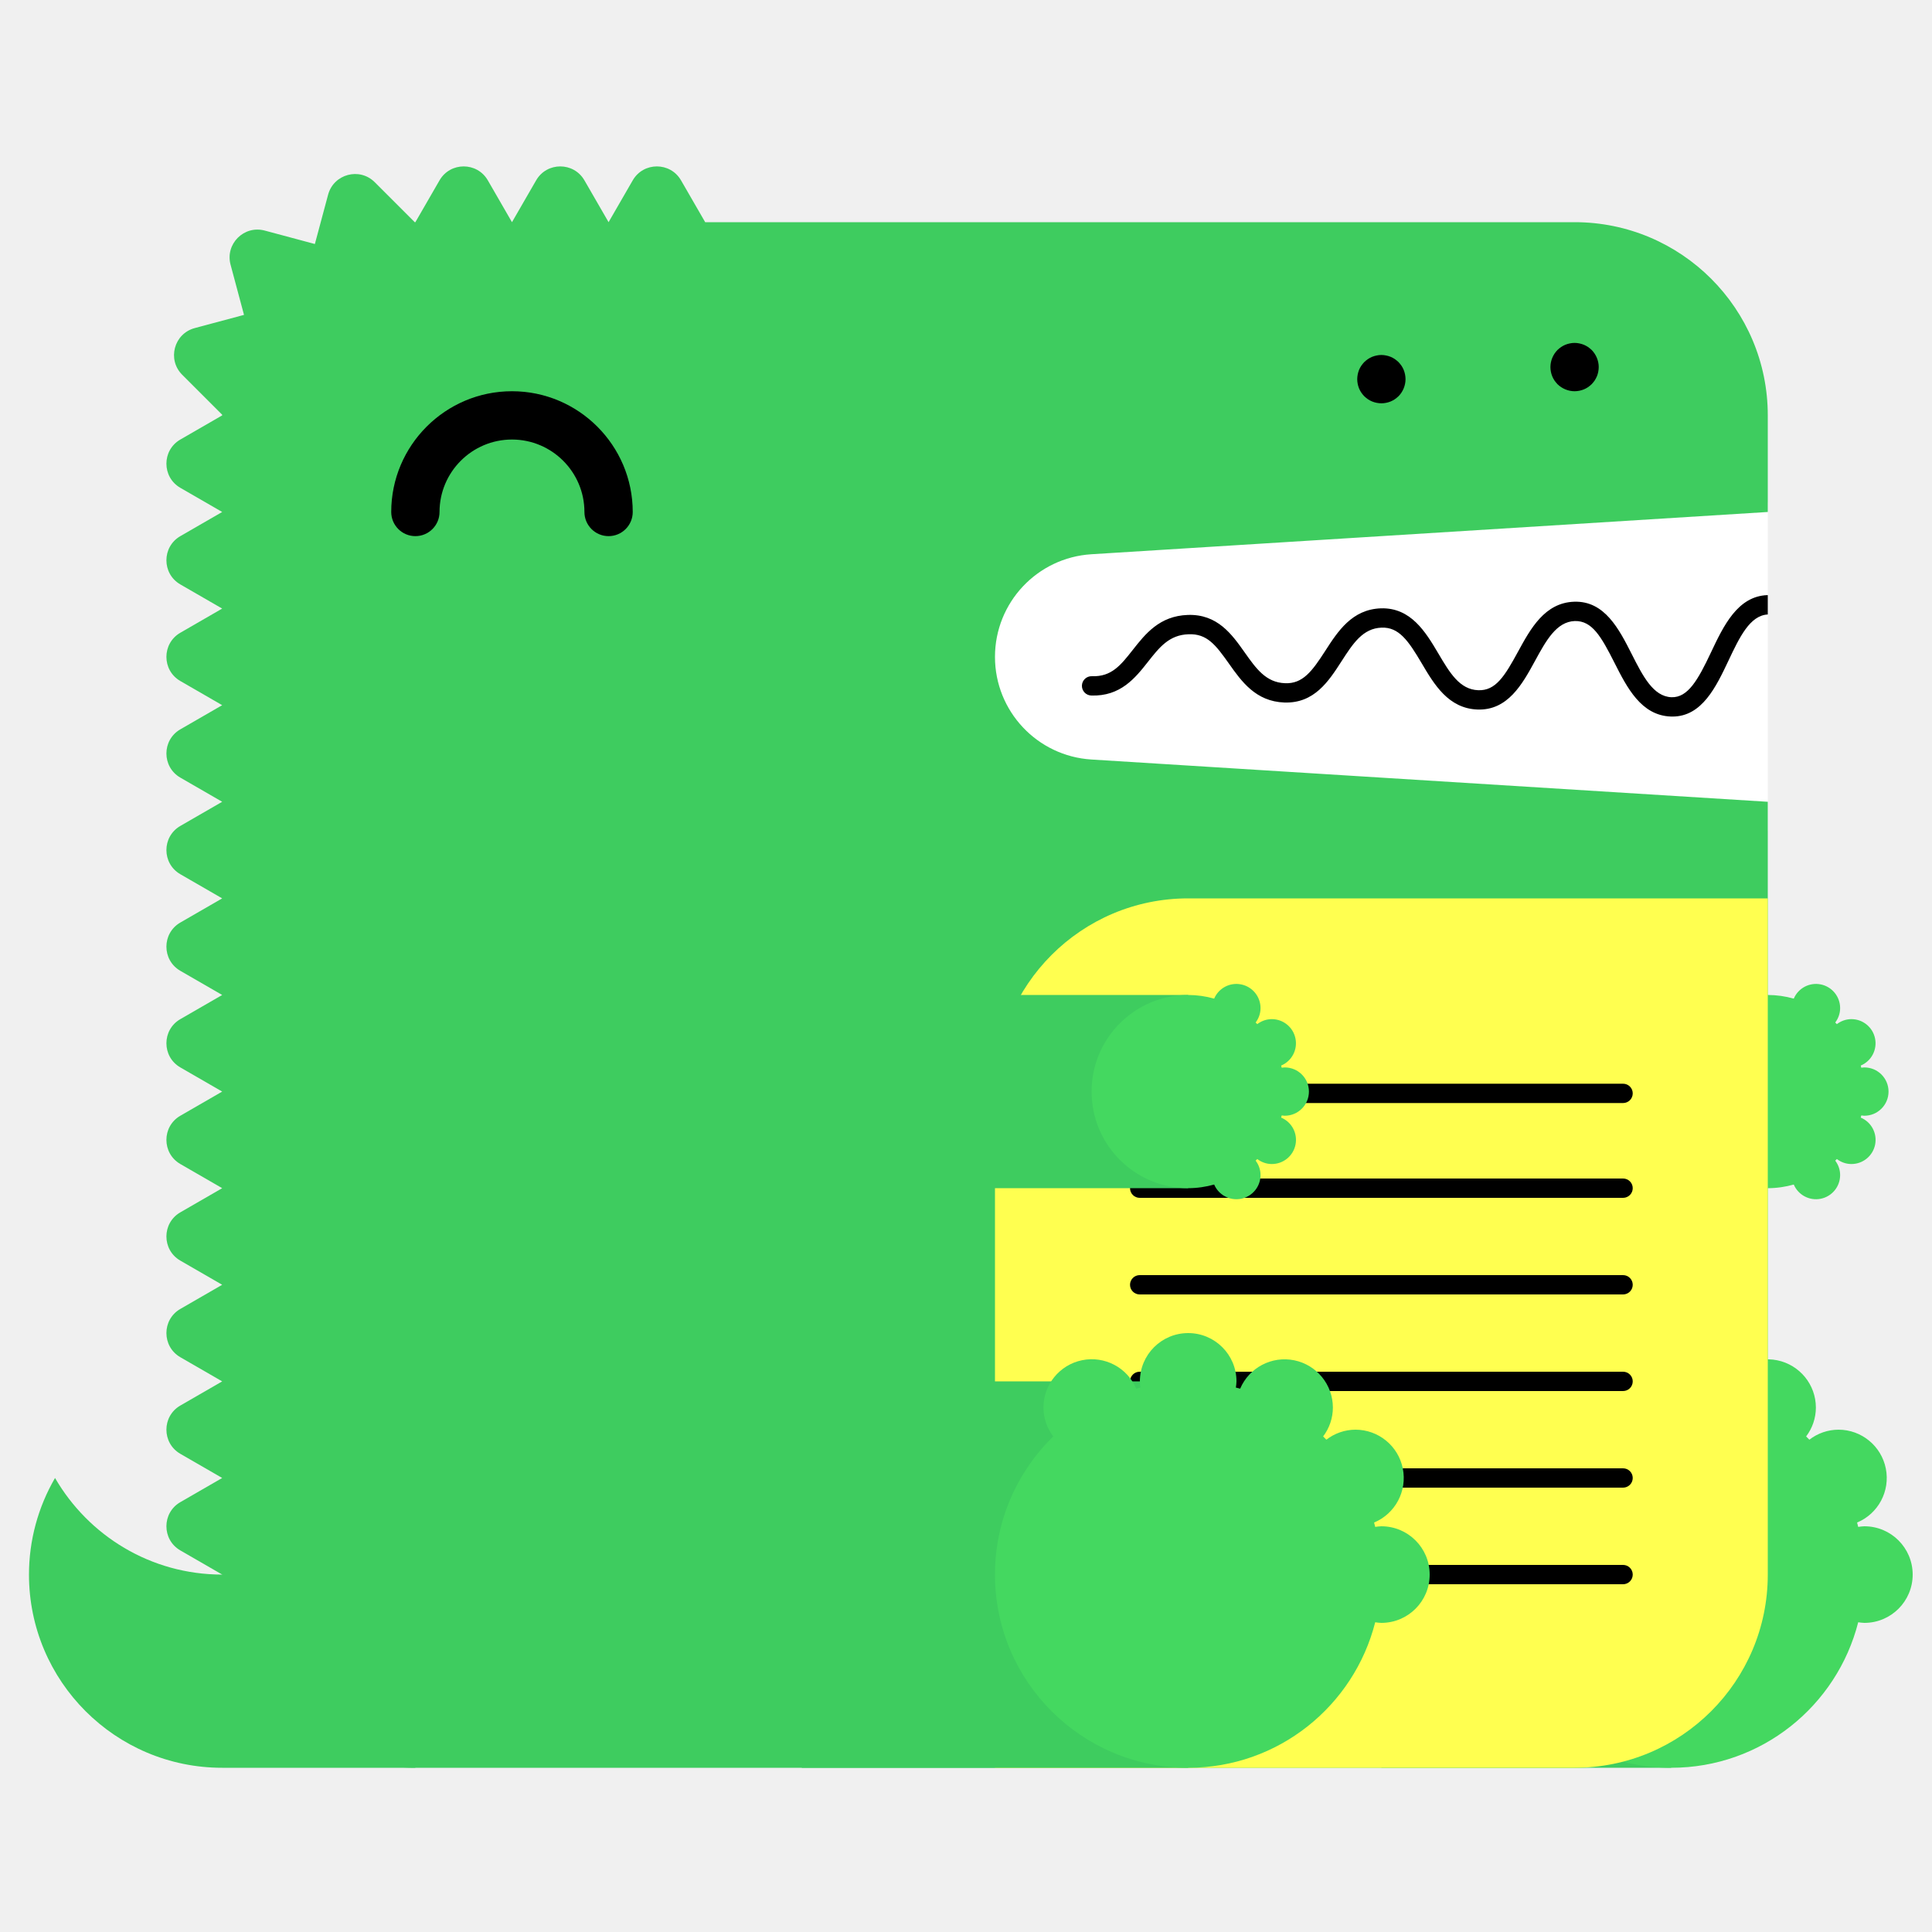
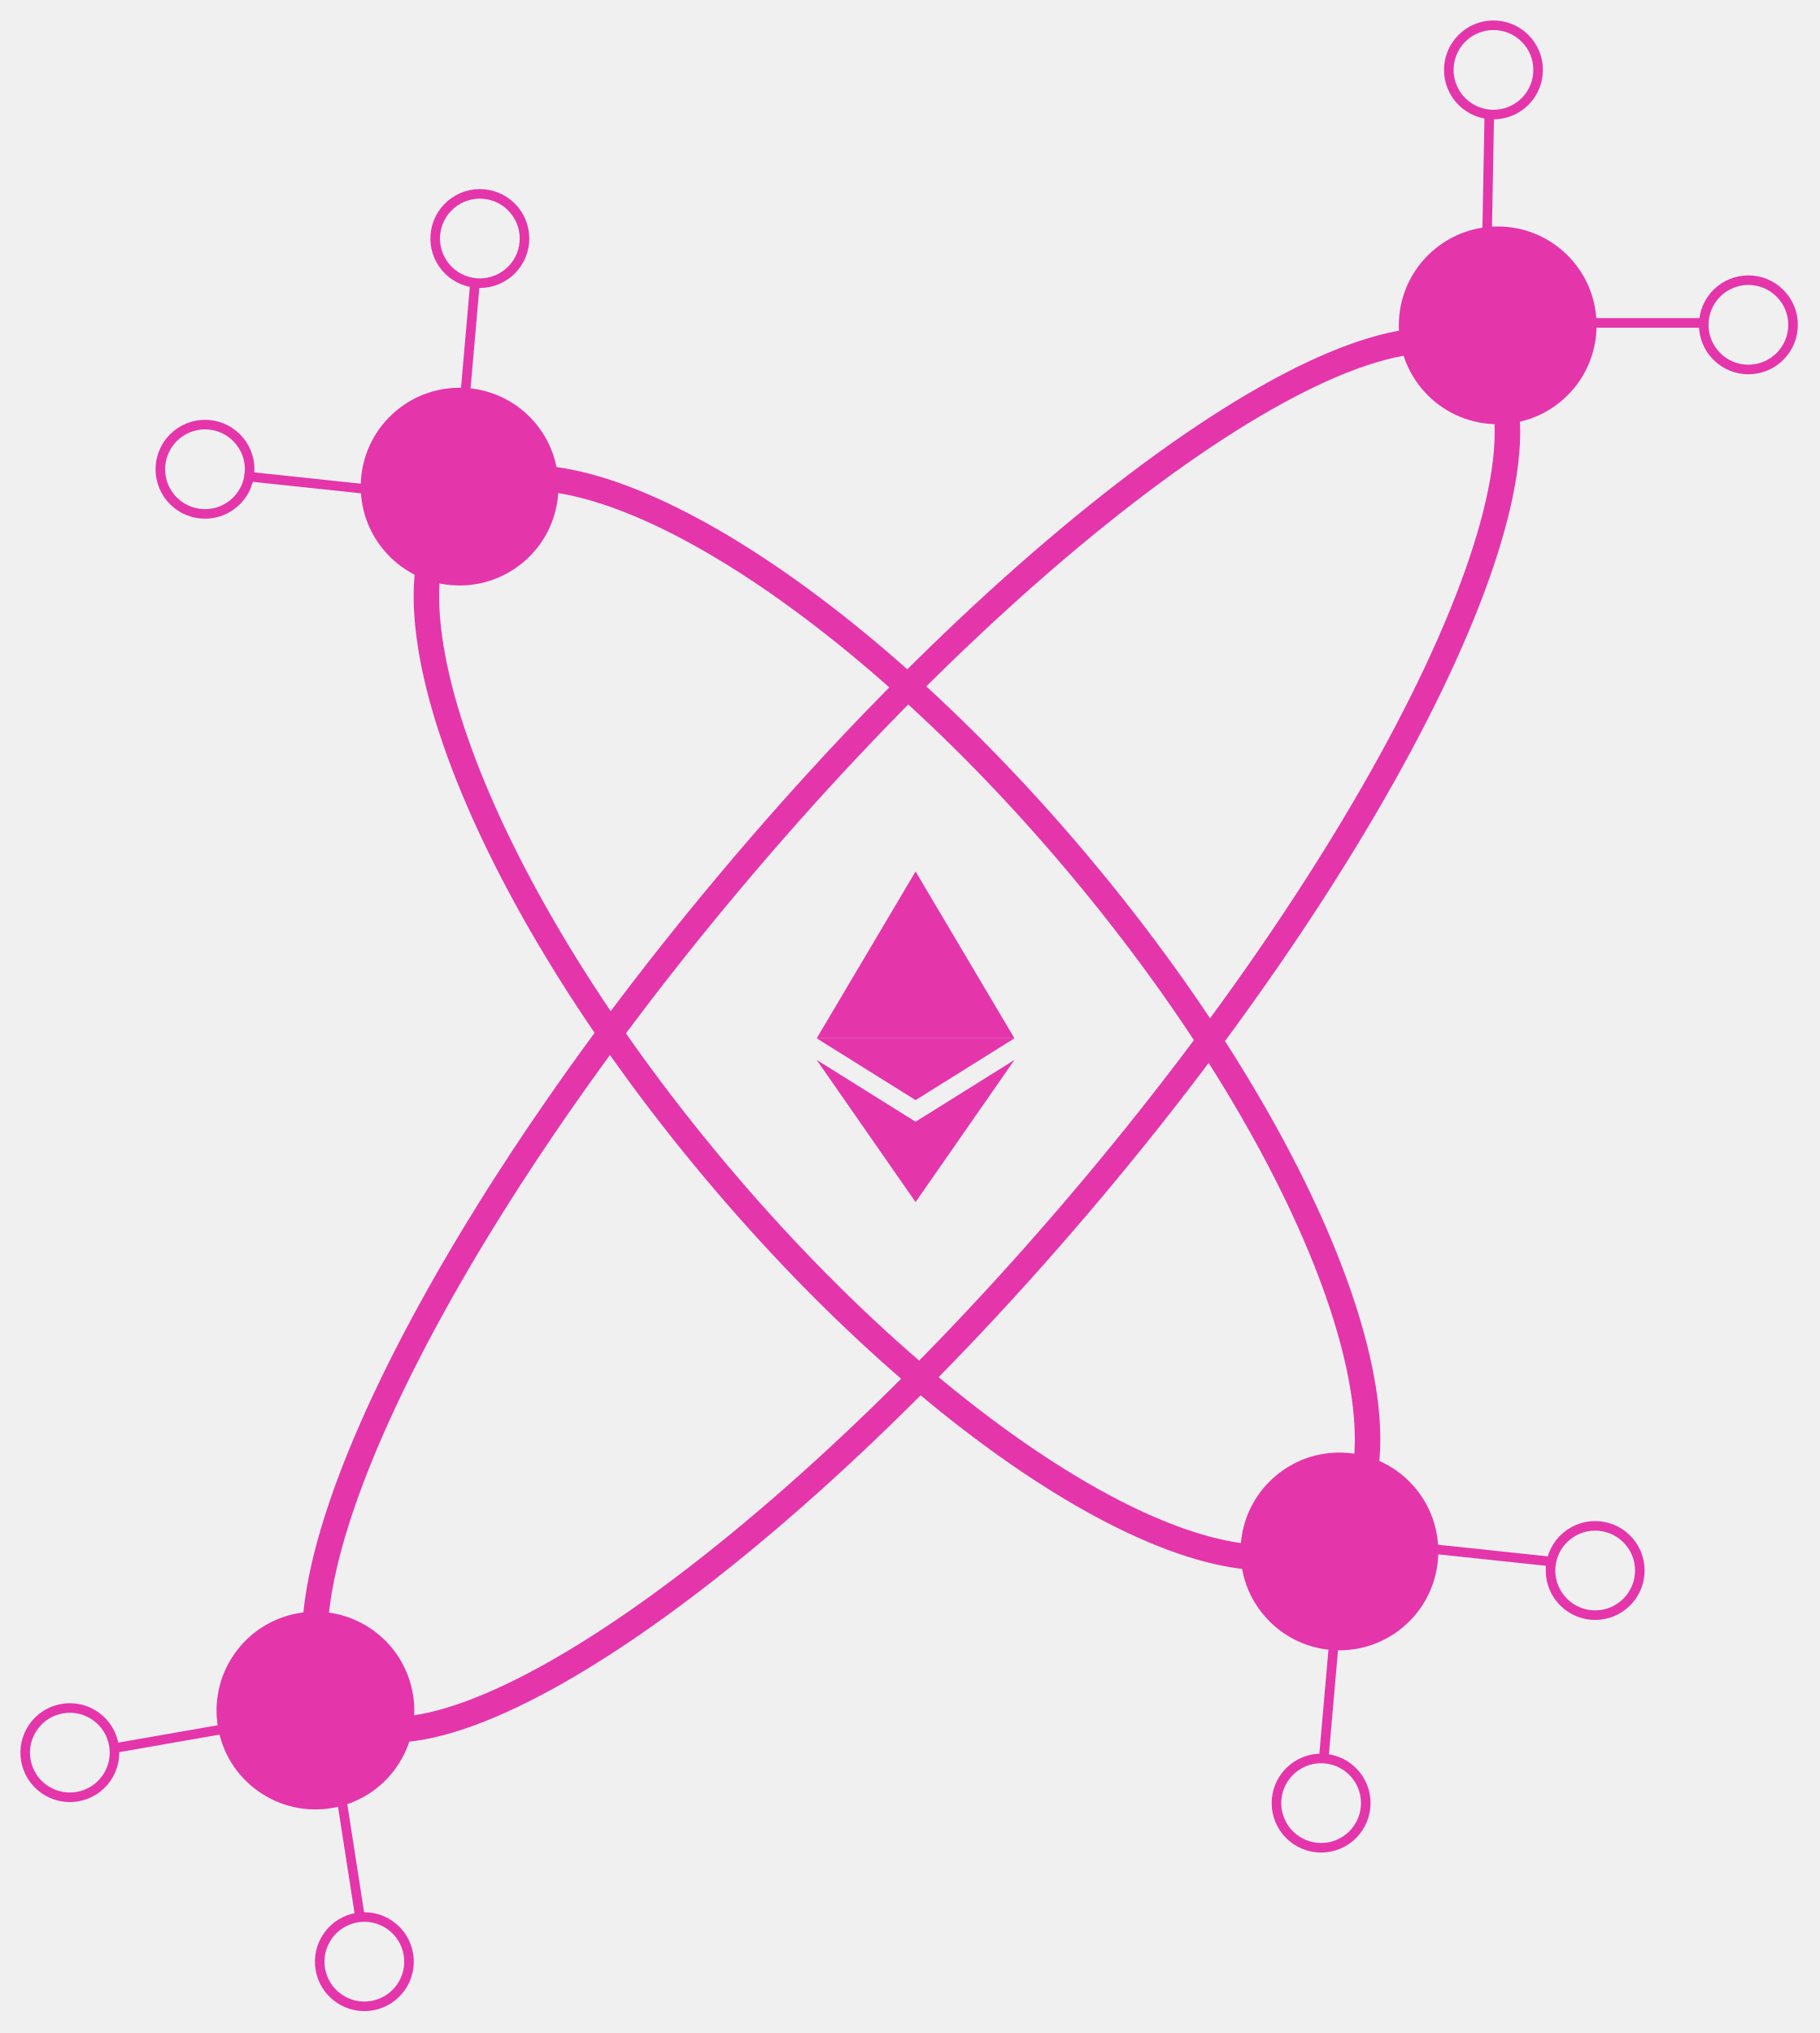
- <svg xmlns="http://www.w3.org/2000/svg" width="200" height="200" viewBox="0 0 200 200">
-   <g fill="none" fill-rule="evenodd">
-     <path fill="#FFF" d="M99 52h84v34H99z" />
-     <path d="M23 163c-7.398 0-13.843-4.027-17.303-10A19.886 19.886 0 0 0 3 163c0 11.046 8.954 20 20 20h20v-20H23z" fill="#3ECC5F" />
-     <path d="M112.98 57.376L183 53V43c0-11.046-8.954-20-20-20H73l-2.5-4.33c-1.112-1.925-3.889-1.925-5 0L63 23l-2.5-4.33c-1.111-1.925-3.889-1.925-5 0L53 23l-2.5-4.33c-1.111-1.925-3.889-1.925-5 0L43 23c-.022 0-.042.003-.065.003l-4.142-4.141c-1.57-1.571-4.252-.853-4.828 1.294l-1.369 5.104-5.192-1.392c-2.148-.575-4.111 1.389-3.535 3.536l1.39 5.193-5.102 1.367c-2.148.576-2.867 3.259-1.296 4.83l4.142 4.142c0 .021-.003.042-.003.064l-4.33 2.5c-1.925 1.111-1.925 3.889 0 5L23 53l-4.33 2.5c-1.925 1.111-1.925 3.889 0 5L23 63l-4.33 2.5c-1.925 1.111-1.925 3.889 0 5L23 73l-4.33 2.5c-1.925 1.111-1.925 3.889 0 5L23 83l-4.33 2.5c-1.925 1.111-1.925 3.889 0 5L23 93l-4.33 2.5c-1.925 1.111-1.925 3.889 0 5L23 103l-4.33 2.5c-1.925 1.111-1.925 3.889 0 5L23 113l-4.33 2.5c-1.925 1.111-1.925 3.889 0 5L23 123l-4.33 2.5c-1.925 1.111-1.925 3.889 0 5L23 133l-4.33 2.5c-1.925 1.111-1.925 3.889 0 5L23 143l-4.33 2.5c-1.925 1.111-1.925 3.889 0 5L23 153l-4.33 2.5c-1.925 1.111-1.925 3.889 0 5L23 163c0 11.046 8.954 20 20 20h120c11.046 0 20-8.954 20-20V83l-70.02-4.376A10.645 10.645 0 0 1 103 68c0-5.621 4.37-10.273 9.98-10.624" fill="#3ECC5F" />
-     <path fill="#3ECC5F" d="M143 183h30v-40h-30z" />
-     <path d="M193 158c-.219 0-.428.037-.639.064-.038-.15-.074-.301-.116-.451A5 5 0 0 0 190.32 148a4.96 4.96 0 0 0-3.016 1.036 26.531 26.531 0 0 0-.335-.336 4.955 4.955 0 0 0 1.011-2.987 5 5 0 0 0-9.599-1.959c-.148-.042-.297-.077-.445-.115.027-.211.064-.42.064-.639a5 5 0 0 0-5-5 5 5 0 0 0-5 5c0 .219.037.428.064.639-.148.038-.297.073-.445.115a4.998 4.998 0 0 0-9.599 1.959c0 1.125.384 2.151 1.011 2.987-3.717 3.632-6.031 8.693-6.031 14.3 0 11.046 8.954 20 20 20 9.339 0 17.16-6.41 19.361-15.064.211.027.42.064.639.064a5 5 0 0 0 5-5 5 5 0 0 0-5-5" fill="#44D860" />
-     <path fill="#3ECC5F" d="M153 123h30v-20h-30z" />
-     <path d="M193 115.5a2.5 2.5 0 1 0 0-5c-.109 0-.214.019-.319.032-.02-.075-.037-.15-.058-.225a2.501 2.501 0 0 0-.963-4.807c-.569 0-1.088.197-1.508.518a6.653 6.653 0 0 0-.168-.168c.314-.417.506-.931.506-1.494a2.5 2.5 0 0 0-4.8-.979A9.987 9.987 0 0 0 183 103c-5.522 0-10 4.478-10 10s4.478 10 10 10c.934 0 1.833-.138 2.69-.377a2.5 2.5 0 0 0 4.8-.979c0-.563-.192-1.077-.506-1.494.057-.055.113-.111.168-.168.42.321.939.518 1.508.518a2.5 2.5 0 0 0 .963-4.807c.021-.074.038-.15.058-.225.105.013.21.032.319.032" fill="#44D860" />
-     <path d="M63 55.5a2.5 2.5 0 0 1-2.5-2.5c0-4.136-3.364-7.5-7.5-7.5s-7.5 3.364-7.5 7.5a2.5 2.5 0 1 1-5 0c0-6.893 5.607-12.5 12.5-12.5S65.5 46.107 65.5 53a2.5 2.5 0 0 1-2.5 2.5" fill="#000" />
-     <path d="M103 183h60c11.046 0 20-8.954 20-20V93h-60c-11.046 0-20 8.954-20 20v70z" fill="#FFFF50" />
-     <path d="M168.02 124h-50.04a1 1 0 1 1 0-2h50.04a1 1 0 1 1 0 2m0 20h-50.04a1 1 0 1 1 0-2h50.04a1 1 0 1 1 0 2m0 20h-50.04a1 1 0 1 1 0-2h50.04a1 1 0 1 1 0 2m0-49.814h-50.04a1 1 0 1 1 0-2h50.04a1 1 0 1 1 0 2m0 19.814h-50.04a1 1 0 1 1 0-2h50.04a1 1 0 1 1 0 2m0 20h-50.04a1 1 0 1 1 0-2h50.04a1 1 0 1 1 0 2M183 61.611c-.012 0-.022-.006-.034-.005-3.09.105-4.552 3.196-5.842 5.923-1.346 2.85-2.387 4.703-4.093 4.647-1.889-.068-2.969-2.202-4.113-4.46-1.314-2.594-2.814-5.536-5.963-5.426-3.046.104-4.513 2.794-5.807 5.167-1.377 2.528-2.314 4.065-4.121 3.994-1.927-.07-2.951-1.805-4.136-3.813-1.321-2.236-2.848-4.75-5.936-4.664-2.994.103-4.465 2.385-5.763 4.4-1.373 2.13-2.335 3.428-4.165 3.351-1.973-.07-2.992-1.51-4.171-3.177-1.324-1.873-2.816-3.993-5.895-3.89-2.928.1-4.399 1.97-5.696 3.618-1.232 1.564-2.194 2.802-4.229 2.724a1 1 0 0 0-.072 2c3.017.101 4.545-1.8 5.872-3.487 1.177-1.496 2.193-2.787 4.193-2.855 1.926-.082 2.829 1.115 4.195 3.045 1.297 1.834 2.769 3.914 5.731 4.021 3.103.104 4.596-2.215 5.918-4.267 1.182-1.834 2.202-3.417 4.15-3.484 1.793-.067 2.769 1.35 4.145 3.681 1.297 2.197 2.766 4.686 5.787 4.796 3.125.108 4.634-2.62 5.949-5.035 1.139-2.088 2.214-4.06 4.119-4.126 1.793-.042 2.728 1.595 4.111 4.33 1.292 2.553 2.757 5.445 5.825 5.556l.169.003c3.064 0 4.518-3.075 5.805-5.794 1.139-2.41 2.217-4.68 4.067-4.773v-2z" fill="#000" />
-     <path fill="#3ECC5F" d="M83 183h40v-40H83z" />
-     <path d="M143 158c-.219 0-.428.037-.639.064-.038-.15-.074-.301-.116-.451A5 5 0 0 0 140.32 148a4.96 4.96 0 0 0-3.016 1.036 26.531 26.531 0 0 0-.335-.336 4.955 4.955 0 0 0 1.011-2.987 5 5 0 0 0-9.599-1.959c-.148-.042-.297-.077-.445-.115.027-.211.064-.42.064-.639a5 5 0 0 0-5-5 5 5 0 0 0-5 5c0 .219.037.428.064.639-.148.038-.297.073-.445.115a4.998 4.998 0 0 0-9.599 1.959c0 1.125.384 2.151 1.011 2.987-3.717 3.632-6.031 8.693-6.031 14.3 0 11.046 8.954 20 20 20 9.339 0 17.16-6.41 19.361-15.064.211.027.42.064.639.064a5 5 0 0 0 5-5 5 5 0 0 0-5-5" fill="#44D860" />
-     <path fill="#3ECC5F" d="M83 123h40v-20H83z" />
-     <path d="M133 115.5a2.5 2.5 0 1 0 0-5c-.109 0-.214.019-.319.032-.02-.075-.037-.15-.058-.225a2.501 2.501 0 0 0-.963-4.807c-.569 0-1.088.197-1.508.518a6.653 6.653 0 0 0-.168-.168c.314-.417.506-.931.506-1.494a2.5 2.5 0 0 0-4.8-.979A9.987 9.987 0 0 0 123 103c-5.522 0-10 4.478-10 10s4.478 10 10 10c.934 0 1.833-.138 2.69-.377a2.5 2.5 0 0 0 4.8-.979c0-.563-.192-1.077-.506-1.494.057-.055.113-.111.168-.168.42.321.939.518 1.508.518a2.5 2.5 0 0 0 .963-4.807c.021-.074.038-.15.058-.225.105.013.21.032.319.032" fill="#44D860" />
-     <path d="M143 41.75c-.16 0-.33-.02-.49-.05a2.52 2.52 0 0 1-.47-.14c-.15-.06-.29-.14-.431-.23-.13-.09-.259-.2-.38-.31-.109-.12-.219-.24-.309-.38s-.17-.28-.231-.43a2.619 2.619 0 0 1-.189-.96c0-.16.02-.33.05-.49.03-.16.08-.31.139-.47.061-.15.141-.29.231-.43.09-.13.2-.26.309-.38.121-.11.25-.22.38-.31.141-.09.281-.17.431-.23.149-.06.31-.11.47-.14.32-.07.65-.07.98 0 .159.03.32.08.47.14.149.06.29.14.43.23.13.09.259.2.38.31.11.12.22.25.31.38.09.14.17.28.23.43.06.16.11.31.14.47.029.16.05.33.05.49 0 .66-.271 1.31-.73 1.77-.121.11-.25.22-.38.31-.14.09-.281.17-.43.23a2.565 2.565 0 0 1-.96.19m20-1.25c-.66 0-1.3-.27-1.771-.73a3.802 3.802 0 0 1-.309-.38c-.09-.14-.17-.28-.231-.43a2.619 2.619 0 0 1-.189-.96c0-.66.27-1.3.729-1.77.121-.11.25-.22.38-.31.141-.09.281-.17.431-.23.149-.06.31-.11.47-.14.32-.07.66-.07.98 0 .159.03.32.08.47.14.149.06.29.14.43.23.13.09.259.2.38.31.459.47.73 1.11.73 1.77 0 .16-.021.33-.05.49-.03.16-.08.32-.14.47-.07.15-.14.29-.23.43-.09.13-.2.26-.31.38-.121.11-.25.22-.38.31-.14.09-.281.17-.43.23a2.565 2.565 0 0 1-.96.19" fill="#000" />
-   </g>
+ <svg xmlns="http://www.w3.org/2000/svg" width="571" height="638" viewBox="0 0 571 638" fill="none">
+   <path d="M343.015 372.774C293.097 432.264 241.283 480.376 197.951 510.096C176.26 524.973 156.889 535.108 141.075 539.837C125.077 544.622 113.836 543.574 107.122 537.941C100.408 532.307 97.424 521.418 99.358 504.832C101.27 488.438 107.886 467.6 118.771 443.656C140.515 395.822 178.898 336.44 228.816 276.95C278.734 217.46 330.548 169.349 373.881 139.628C395.571 124.751 414.942 114.617 430.756 109.887C446.754 105.103 457.995 106.15 464.709 111.784C471.423 117.418 474.407 128.306 472.473 144.892C470.561 161.287 463.945 182.124 453.06 206.068C431.316 253.903 392.933 313.284 343.015 372.774Z" stroke="#E535AB" stroke-width="8" />
+   <path d="M338.581 271.456C376.799 317.002 404.586 363.725 418.69 402.339C425.748 421.662 429.301 438.744 429.154 452.52C429.006 466.315 425.177 476.249 418.102 482.185C411.028 488.121 400.58 490.167 386.969 487.917C373.376 485.67 357.172 479.205 339.367 468.899C303.789 448.304 262.601 412.826 224.383 367.279C186.165 321.733 158.378 275.01 144.274 236.396C137.217 217.073 133.663 199.992 133.811 186.215C133.958 172.42 137.788 162.486 144.862 156.55C151.937 150.614 162.384 148.568 175.995 150.818C189.588 153.065 205.793 159.53 223.597 169.836C259.175 190.431 300.363 225.909 338.581 271.456Z" stroke="#E535AB" stroke-width="8" />
+   <circle cx="468.664" cy="21.94" r="14.014" transform="rotate(-135 468.664 21.9396)" stroke="#E535AB" stroke-width="3" />
+   <circle cx="548.664" cy="101.94" r="14.014" transform="rotate(-135 548.664 101.94)" stroke="#E535AB" stroke-width="3" />
+   <circle cx="469.997" cy="102.099" r="31.027" transform="rotate(-135 469.997 102.099)" fill="#E535AB" />
+   <line x1="500.1" y1="101.339" x2="535.005" y2="101.339" stroke="#E535AB" stroke-width="3" />
+   <line x1="467.383" y1="34.54" x2="466.694" y2="71.839" stroke="#E535AB" stroke-width="3" />
+   <circle cx="114.338" cy="615.613" r="14.014" transform="rotate(35.097 114.338 615.613)" stroke="#E535AB" stroke-width="3" />
+   <path d="M33.383 558.075C28.933 564.407 20.193 565.933 13.861 561.483C7.528 557.033 6.002 548.293 10.452 541.96C14.902 535.628 23.643 534.102 29.975 538.552C36.307 543.002 37.833 551.743 33.383 558.075Z" stroke="#E535AB" stroke-width="3" />
+   <circle cx="98.982" cy="536.812" r="31.027" transform="rotate(35.097 98.9819 536.812)" fill="#E535AB" />
+   <line x1="69.458" y1="542.738" x2="35.073" y2="548.741" stroke="#E535AB" stroke-width="3" />
+   <line x1="113.176" y1="602.914" x2="107.44" y2="566.053" stroke="#E535AB" stroke-width="3" />
+   <path d="M53.596 156.273C48.621 150.344 49.395 141.505 55.324 136.53C61.252 131.555 70.091 132.328 75.066 138.257C80.041 144.186 79.268 153.025 73.339 158C67.41 162.975 58.571 162.201 53.596 156.273Z" stroke="#E535AB" stroke-width="3" />
+   <circle cx="150.581" cy="74.856" r="14.014" transform="rotate(140 150.581 74.8561)" stroke="#E535AB" stroke-width="3" />
+   <circle cx="144.225" cy="152.711" r="31.027" transform="rotate(140 144.225 152.711)" fill="#E535AB" />
+   <line x1="146.091" y1="122.656" x2="149.133" y2="87.883" stroke="#E535AB" stroke-width="3" />
+   <line x1="76.695" y1="149.427" x2="113.792" y2="153.364" stroke="#E535AB" stroke-width="3" />
+   <circle cx="500.581" cy="492.856" r="14.014" transform="rotate(-40 500.581 492.856)" stroke="#E535AB" stroke-width="3" />
+   <circle cx="414.581" cy="565.856" r="14.014" transform="rotate(-40 414.581 565.856)" stroke="#E535AB" stroke-width="3" />
+   <circle cx="420.325" cy="486.878" r="31.027" transform="rotate(-40 420.325 486.878)" fill="#E535AB" />
+   <line x1="418.459" y1="516.932" x2="415.417" y2="551.705" stroke="#E535AB" stroke-width="3" />
+   <line x1="487.855" y1="490.162" x2="450.758" y2="486.225" stroke="#E535AB" stroke-width="3" />
+   <path d="M287.316 273.488L318.344 325.847H256.289L287.316 273.488Z" fill="#E535AB" />
+   <path d="M287.316 345.239L256.289 325.847H318.344L287.316 345.239Z" fill="#E535AB" />
+   <path d="M287.316 377.236L256.289 332.634L287.316 352.026L318.344 332.634L287.316 377.236Z" fill="#E535AB" />
</svg>
